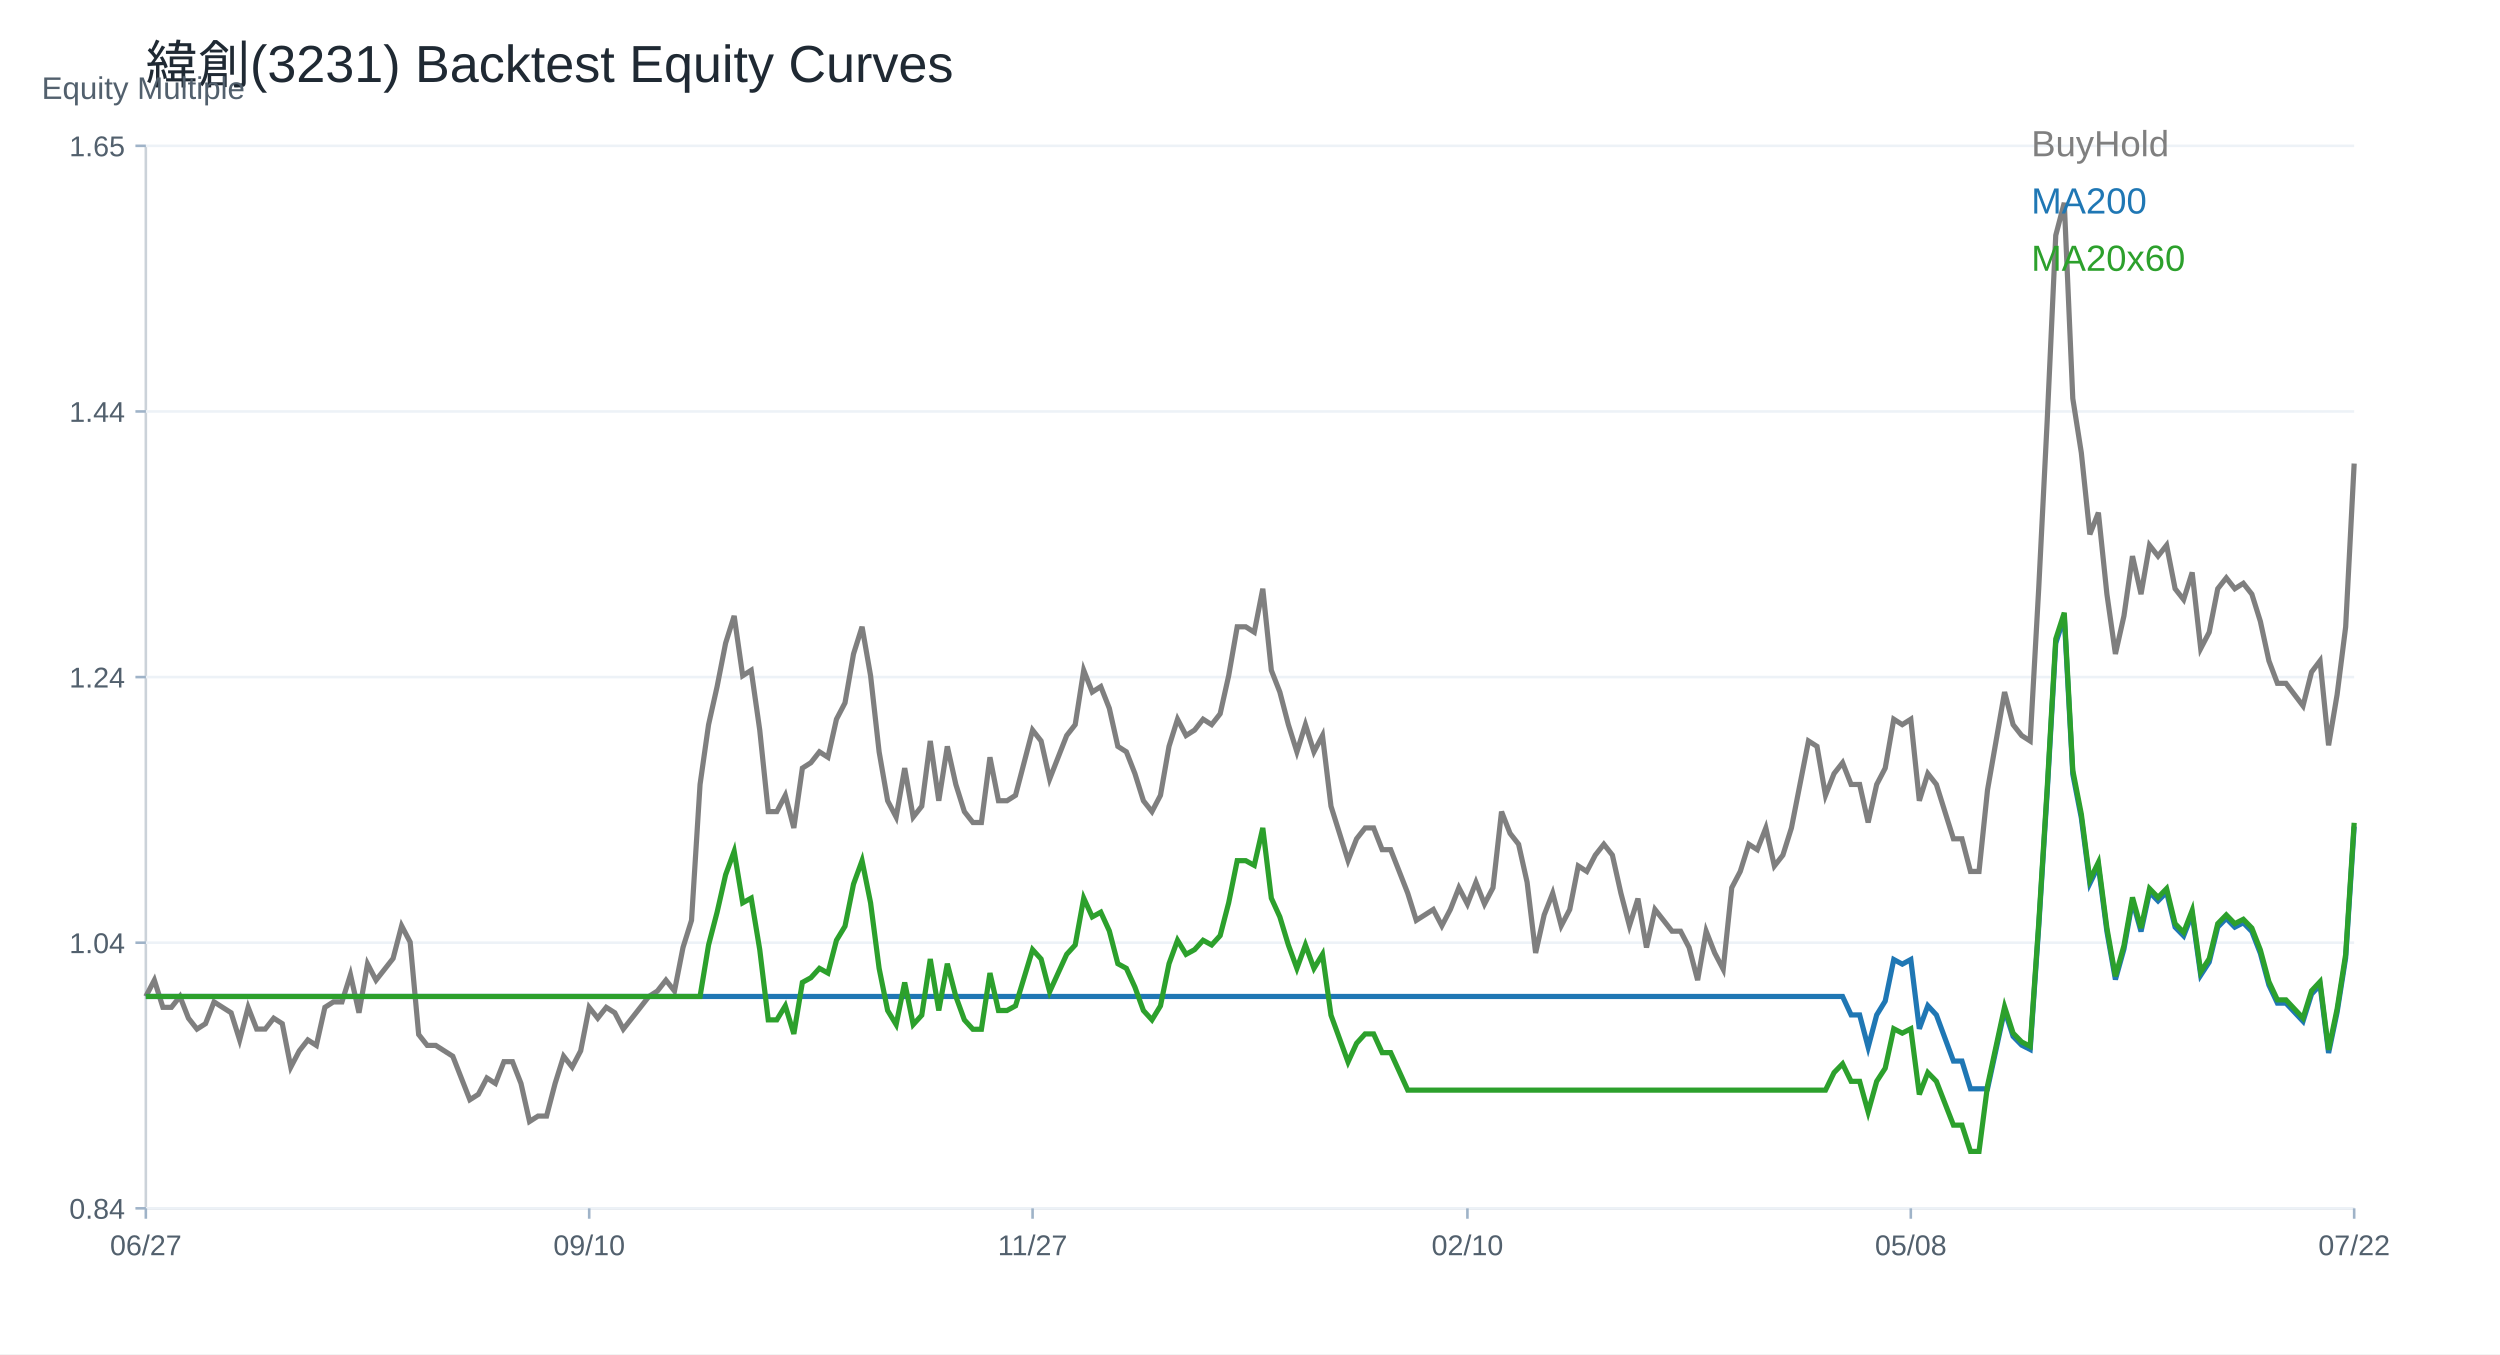
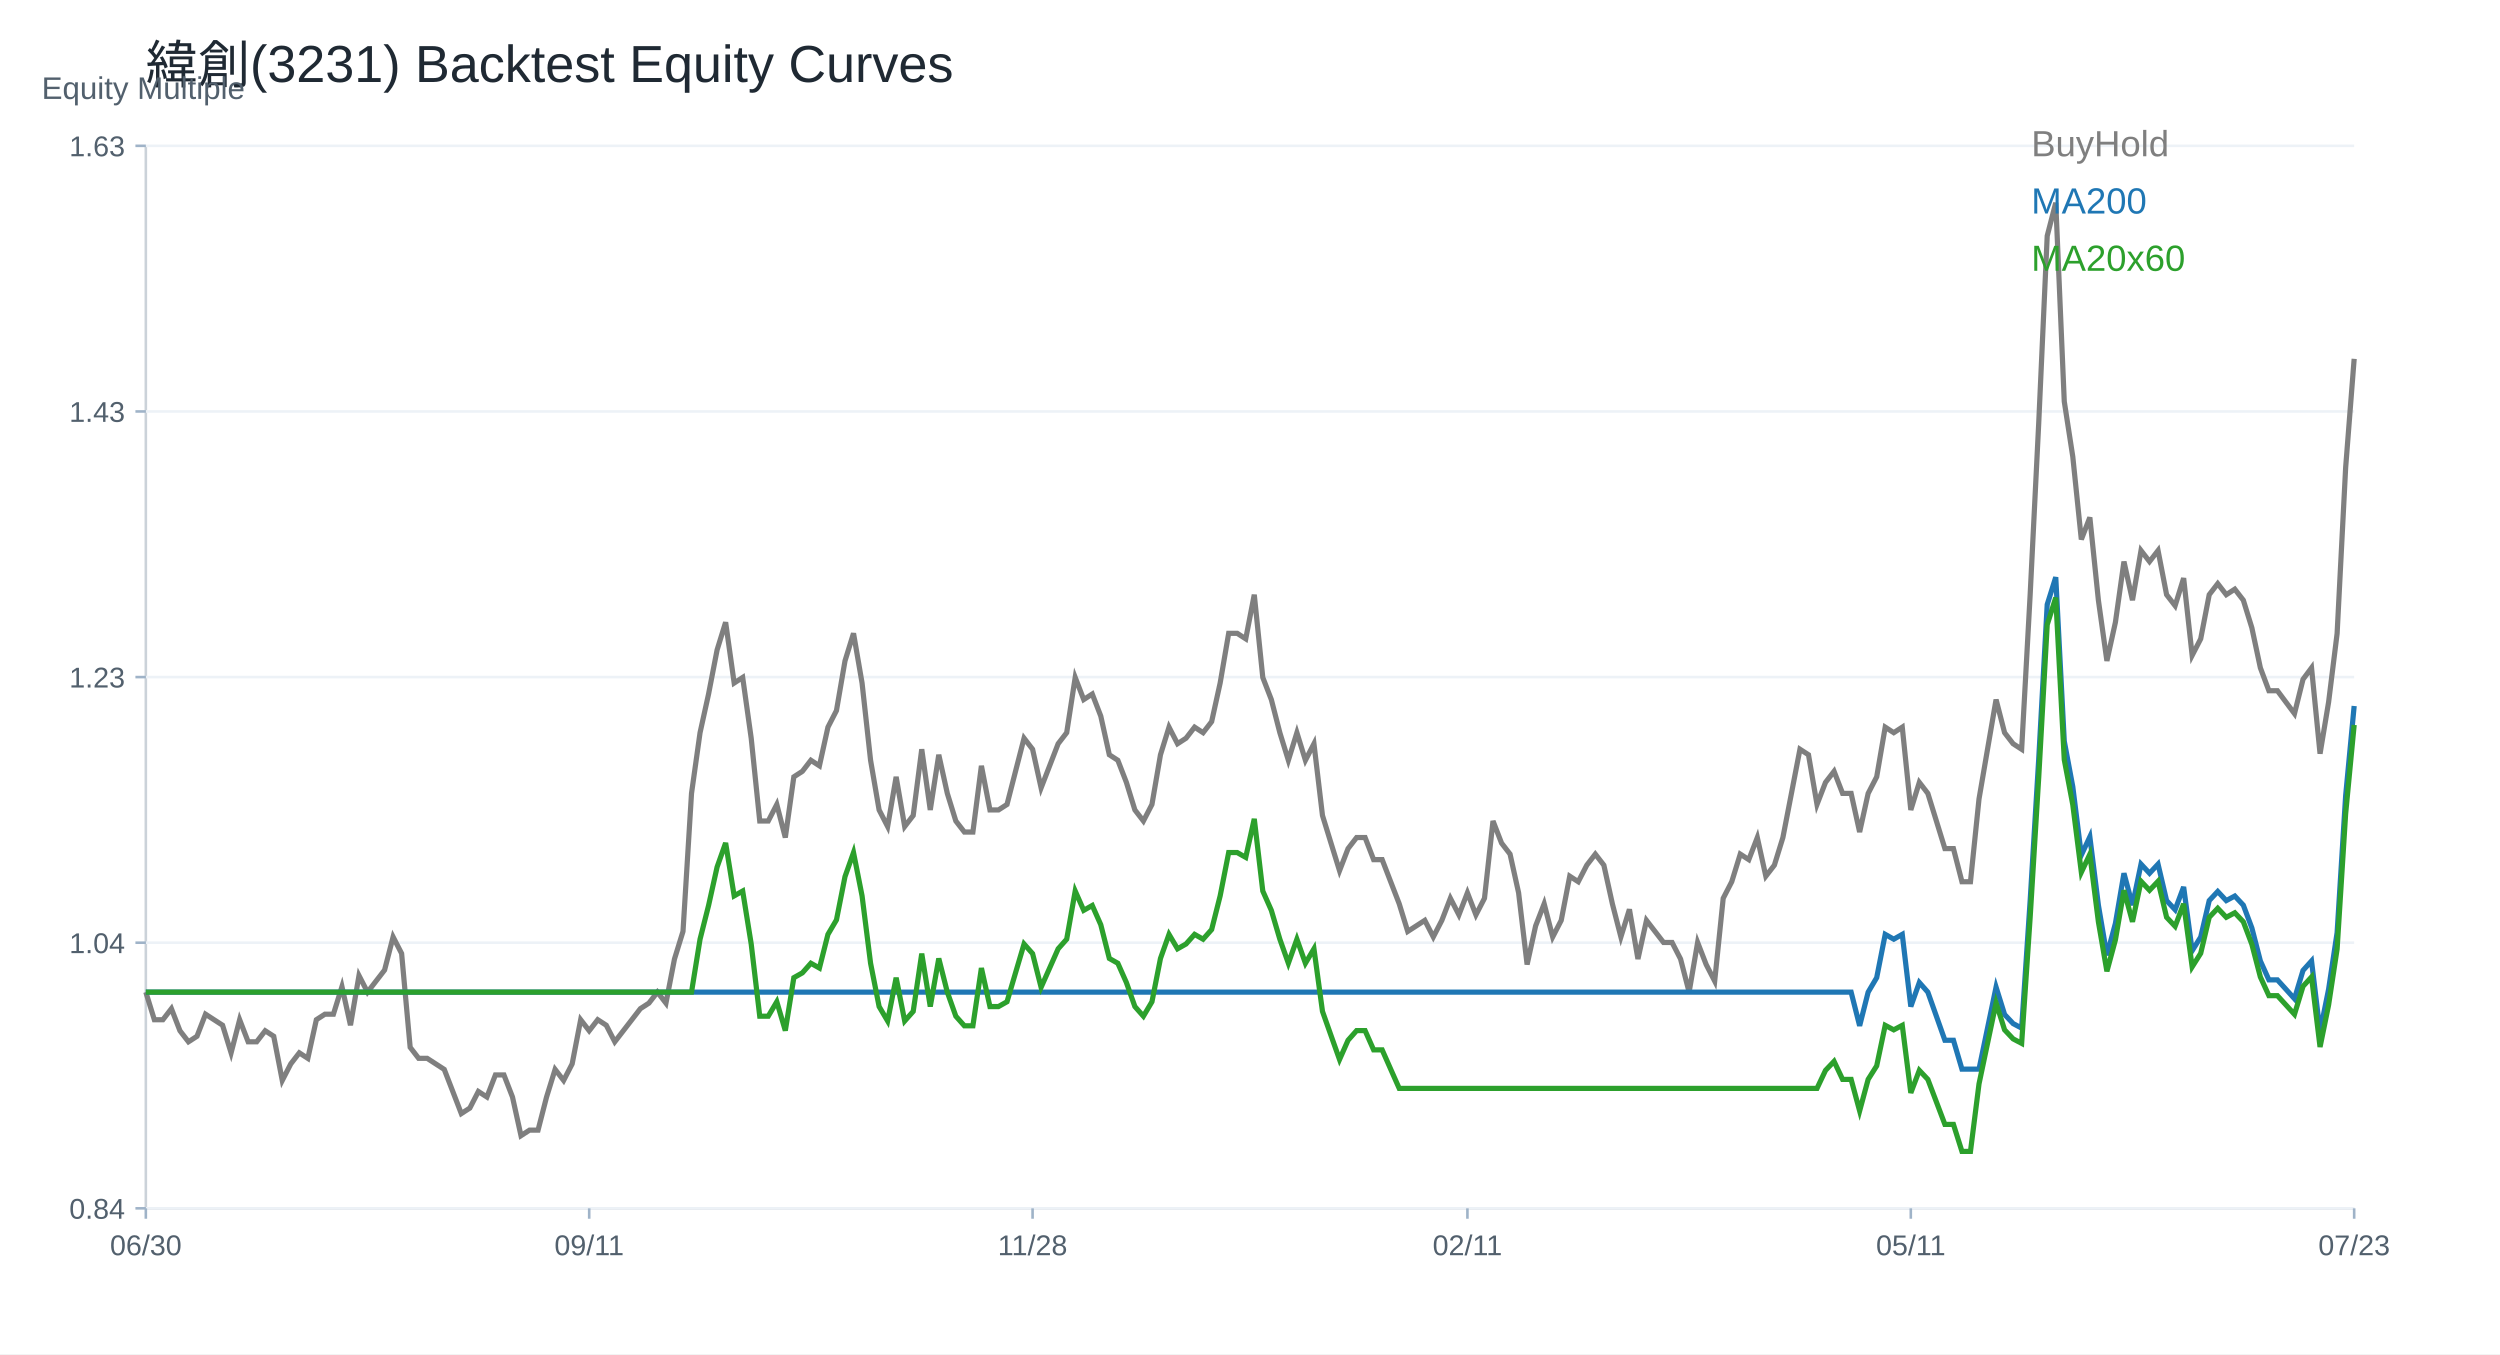
<svg xmlns="http://www.w3.org/2000/svg" width="960" height="520" viewBox="0 0 960 520">
  <rect width="100%" height="100%" fill="white" />
  <text x="56.00" y="32.00" font-size="20" font-family="Arial" fill="#1f2933" text-anchor="start">緯創(3231) Backtest Equity Curves</text>
  <line x1="56" y1="464" x2="904" y2="464" stroke="#cbd2d9" />
  <line x1="56" y1="56" x2="56" y2="464" stroke="#cbd2d9" />
  <text x="16.00" y="38.00" font-size="12" font-family="Arial" fill="#52606d" text-anchor="start">Equity Multiple</text>
  <line x1="56" y1="464.00" x2="904" y2="464.00" stroke="#edf2f7" />
  <line x1="52" y1="464.00" x2="56" y2="464.00" stroke="#9fb3c8" />
  <text x="48.00" y="468.00" font-size="11" font-family="Arial" fill="#52606d" text-anchor="end">0.84</text>
  <line x1="56" y1="362.00" x2="904" y2="362.00" stroke="#edf2f7" />
  <line x1="52" y1="362.00" x2="56" y2="362.00" stroke="#9fb3c8" />
  <text x="48.00" y="366.00" font-size="11" font-family="Arial" fill="#52606d" text-anchor="end">1.04</text>
  <line x1="56" y1="260.00" x2="904" y2="260.00" stroke="#edf2f7" />
  <line x1="52" y1="260.00" x2="56" y2="260.00" stroke="#9fb3c8" />
-   <text x="48.00" y="264.00" font-size="11" font-family="Arial" fill="#52606d" text-anchor="end">1.24</text>
+   <text x="48.00" y="264.00" font-size="11" font-family="Arial" fill="#52606d" text-anchor="end">1.23</text>
  <line x1="56" y1="158.00" x2="904" y2="158.00" stroke="#edf2f7" />
  <line x1="52" y1="158.00" x2="56" y2="158.00" stroke="#9fb3c8" />
-   <text x="48.00" y="162.00" font-size="11" font-family="Arial" fill="#52606d" text-anchor="end">1.44</text>
+   <text x="48.00" y="162.00" font-size="11" font-family="Arial" fill="#52606d" text-anchor="end">1.43</text>
  <line x1="56" y1="56.00" x2="904" y2="56.00" stroke="#edf2f7" />
  <line x1="52" y1="56.00" x2="56" y2="56.00" stroke="#9fb3c8" />
-   <text x="48.00" y="60.00" font-size="11" font-family="Arial" fill="#52606d" text-anchor="end">1.65</text>
+   <text x="48.00" y="60.00" font-size="11" font-family="Arial" fill="#52606d" text-anchor="end">1.63</text>
  <line x1="56.00" y1="464" x2="56.00" y2="468" stroke="#9fb3c8" />
-   <text x="56.00" y="482.00" font-size="11" font-family="Arial" fill="#52606d" text-anchor="middle">06/27</text>
+   <text x="56.00" y="482.00" font-size="11" font-family="Arial" fill="#52606d" text-anchor="middle">06/30</text>
  <line x1="226.25" y1="464" x2="226.25" y2="468" stroke="#9fb3c8" />
-   <text x="226.25" y="482.00" font-size="11" font-family="Arial" fill="#52606d" text-anchor="middle">09/10</text>
+   <text x="226.25" y="482.00" font-size="11" font-family="Arial" fill="#52606d" text-anchor="middle">09/11</text>
  <line x1="396.51" y1="464" x2="396.51" y2="468" stroke="#9fb3c8" />
-   <text x="396.51" y="482.00" font-size="11" font-family="Arial" fill="#52606d" text-anchor="middle">11/27</text>
+   <text x="396.51" y="482.00" font-size="11" font-family="Arial" fill="#52606d" text-anchor="middle">11/28</text>
  <line x1="563.49" y1="464" x2="563.49" y2="468" stroke="#9fb3c8" />
-   <text x="563.49" y="482.00" font-size="11" font-family="Arial" fill="#52606d" text-anchor="middle">02/10</text>
+   <text x="563.49" y="482.00" font-size="11" font-family="Arial" fill="#52606d" text-anchor="middle">02/11</text>
  <line x1="733.75" y1="464" x2="733.75" y2="468" stroke="#9fb3c8" />
-   <text x="733.75" y="482.00" font-size="11" font-family="Arial" fill="#52606d" text-anchor="middle">05/08</text>
+   <text x="733.75" y="482.00" font-size="11" font-family="Arial" fill="#52606d" text-anchor="middle">05/11</text>
  <line x1="904.00" y1="464" x2="904.00" y2="468" stroke="#9fb3c8" />
-   <text x="904.00" y="482.00" font-size="11" font-family="Arial" fill="#52606d" text-anchor="middle">07/22</text>
-   <polyline fill="none" stroke="#7f7f7f" stroke-width="2" points="56.00,382.64 59.27,376.38 62.55,386.82 65.82,386.82 69.10,382.64 72.37,390.99 75.64,395.17 78.92,393.08 82.19,384.73 85.47,386.82 88.74,388.90 92.02,399.34 95.29,386.82 98.56,395.17 101.84,395.17 105.11,390.99 108.39,393.08 111.66,409.78 114.93,403.52 118.21,399.34 121.48,401.43 124.76,386.82 128.03,384.73 131.31,384.73 134.58,374.29 137.85,388.90 141.13,370.12 144.40,376.38 147.68,372.20 150.95,368.03 154.22,355.50 157.50,361.77 160.77,397.25 164.05,401.43 167.32,401.43 170.59,403.52 173.87,405.60 177.14,413.95 180.42,422.30 183.69,420.22 186.97,413.95 190.24,416.04 193.51,407.69 196.79,407.69 200.06,416.04 203.34,430.65 206.61,428.57 209.88,428.57 213.16,416.04 216.43,405.60 219.71,409.78 222.98,403.52 226.25,386.82 229.53,390.99 232.80,386.82 236.08,388.90 239.35,395.17 242.63,390.99 245.90,386.82 249.17,382.64 252.45,380.55 255.72,376.38 259.00,380.55 262.27,363.85 265.54,353.41 268.82,301.23 272.09,278.26 275.37,263.65 278.64,246.95 281.92,236.51 285.19,259.47 288.46,257.39 291.74,280.35 295.01,311.66 298.29,311.66 301.56,305.40 304.83,317.93 308.11,294.96 311.38,292.88 314.66,288.70 317.93,290.79 321.20,276.18 324.48,269.91 327.75,251.12 331.03,240.69 334.30,259.47 337.58,288.70 340.85,307.49 344.12,313.75 347.40,294.96 350.67,313.75 353.95,309.58 357.22,284.53 360.49,307.49 363.77,286.61 367.04,301.23 370.32,311.66 373.59,315.84 376.86,315.84 380.14,290.79 383.41,307.49 386.69,307.49 389.96,305.40 393.24,292.88 396.51,280.35 399.78,284.53 403.06,299.14 406.33,290.79 409.61,282.44 412.88,278.26 416.15,257.39 419.43,265.74 422.70,263.65 425.98,272.00 429.25,286.61 432.53,288.70 435.80,297.05 439.07,307.49 442.35,311.66 445.62,305.40 448.90,286.61 452.17,276.18 455.44,282.44 458.72,280.35 461.99,276.18 465.27,278.26 468.54,274.09 471.81,259.47 475.09,240.69 478.36,240.69 481.64,242.77 484.91,226.07 488.19,257.39 491.46,265.74 494.73,278.26 498.01,288.70 501.28,278.26 504.56,288.70 507.83,282.44 511.10,309.58 514.38,320.01 517.65,330.45 520.93,322.10 524.20,317.93 527.47,317.93 530.75,326.28 534.02,326.28 537.30,334.63 540.57,342.98 543.85,353.41 547.12,351.33 550.39,349.24 553.67,355.50 556.94,349.24 560.22,340.89 563.49,347.15 566.76,338.80 570.04,347.15 573.31,340.89 576.59,311.66 579.86,320.01 583.14,324.19 586.41,338.80 589.68,365.94 592.96,351.33 596.23,342.98 599.51,355.50 602.78,349.24 606.05,332.54 609.33,334.63 612.60,328.36 615.88,324.19 619.15,328.36 622.42,342.98 625.70,355.50 628.97,345.06 632.25,363.85 635.52,349.24 638.80,353.41 642.07,357.59 645.34,357.59 648.62,363.85 651.89,376.38 655.17,357.59 658.44,365.94 661.71,372.20 664.99,340.89 668.26,334.63 671.54,324.19 674.81,326.28 678.08,317.93 681.36,332.54 684.63,328.36 687.91,317.93 691.18,301.23 694.46,284.53 697.73,286.61 701.00,305.40 704.28,297.05 707.55,292.88 710.83,301.23 714.10,301.23 717.37,315.84 720.65,301.23 723.92,294.96 727.20,276.18 730.47,278.26 733.75,276.18 737.02,307.49 740.29,297.05 743.57,301.23 746.84,311.66 750.12,322.10 753.39,322.10 756.66,334.63 759.94,334.63 763.21,303.31 766.49,284.53 769.76,265.74 773.03,278.26 776.31,282.44 779.58,284.53 782.86,226.07 786.13,161.36 789.41,90.38 792.68,77.86 795.95,153.01 799.23,173.88 802.50,205.20 805.78,196.85 809.05,228.16 812.32,251.12 815.60,236.51 818.87,213.55 822.15,228.16 825.42,209.37 828.69,213.55 831.97,209.37 835.24,226.07 838.52,230.25 841.79,219.81 845.07,249.04 848.34,242.77 851.61,226.07 854.89,221.90 858.16,226.07 861.44,223.99 864.71,228.16 867.98,238.60 871.26,253.75 874.53,262.40 877.81,262.40 881.08,266.73 884.36,271.06 887.63,258.07 890.90,253.75 894.18,286.21 897.45,266.73 900.73,240.76 904.00,178.00" />
+   <text x="904.00" y="482.00" font-size="11" font-family="Arial" fill="#52606d" text-anchor="middle">07/23</text>
+   <polyline fill="none" stroke="#7f7f7f" stroke-width="2" points="56.00,380.98 59.27,391.57 62.55,391.57 65.82,387.33 69.10,395.81 72.37,400.05 75.64,397.93 78.92,389.45 82.19,391.57 85.47,393.69 88.74,404.29 92.02,391.57 95.29,400.05 98.56,400.05 101.84,395.81 105.11,397.93 108.39,414.89 111.66,408.53 114.93,404.29 118.21,406.41 121.48,391.57 124.76,389.45 128.03,389.45 131.31,378.86 134.58,393.69 137.85,374.62 141.13,380.98 144.40,376.74 147.68,372.50 150.95,359.78 154.22,366.14 157.50,402.17 160.77,406.41 164.05,406.41 167.32,408.53 170.59,410.65 173.87,419.13 177.14,427.61 180.42,425.49 183.69,419.13 186.97,421.25 190.24,412.77 193.51,412.77 196.79,421.25 200.06,436.09 203.34,433.97 206.61,433.97 209.88,421.25 213.16,410.65 216.43,414.89 219.71,408.53 222.98,391.57 226.25,395.81 229.53,391.57 232.80,393.69 236.08,400.05 239.35,395.81 242.63,391.57 245.90,387.33 249.17,385.21 252.45,380.98 255.72,385.21 259.00,368.26 262.27,357.66 265.54,304.67 268.82,281.35 272.09,266.51 275.37,249.55 278.64,238.95 281.92,262.27 285.19,260.15 288.46,283.47 291.74,315.26 295.01,315.26 298.29,308.91 301.56,321.62 304.83,298.31 308.11,296.19 311.38,291.95 314.66,294.07 317.93,279.23 321.20,272.87 324.48,253.79 327.75,243.19 331.03,262.27 334.30,291.95 337.58,311.02 340.85,317.38 344.12,298.31 347.40,317.38 350.67,313.14 353.95,287.71 357.22,311.02 360.49,289.83 363.77,304.67 367.04,315.26 370.32,319.50 373.59,319.50 376.86,294.07 380.14,311.02 383.41,311.02 386.69,308.91 389.96,296.19 393.24,283.47 396.51,287.71 399.78,302.55 403.06,294.07 406.33,285.59 409.61,281.35 412.88,260.15 416.15,268.63 419.43,266.51 422.70,274.99 425.98,289.83 429.25,291.95 432.53,300.43 435.80,311.02 439.07,315.26 442.35,308.91 445.62,289.83 448.90,279.23 452.17,285.59 455.44,283.47 458.72,279.23 461.99,281.35 465.27,277.11 468.54,262.27 471.81,243.19 475.09,243.19 478.36,245.31 481.64,228.36 484.91,260.15 488.19,268.63 491.46,281.35 494.73,291.95 498.01,281.35 501.28,291.95 504.56,285.59 507.83,313.14 511.10,323.74 514.38,334.34 517.65,325.86 520.93,321.62 524.20,321.62 527.47,330.10 530.75,330.10 534.02,338.58 537.30,347.06 540.57,357.66 543.85,355.54 547.12,353.42 550.39,359.78 553.67,353.42 556.94,344.94 560.22,351.30 563.49,342.82 566.76,351.30 570.04,344.94 573.31,315.26 576.59,323.74 579.86,327.98 583.14,342.82 586.41,370.38 589.68,355.54 592.96,347.06 596.23,359.78 599.51,353.42 602.78,336.46 606.05,338.58 609.33,332.22 612.60,327.98 615.88,332.22 619.15,347.06 622.42,359.78 625.70,349.18 628.97,368.26 632.25,353.42 635.52,357.66 638.80,361.90 642.07,361.90 645.34,368.26 648.62,380.98 651.89,361.90 655.17,370.38 658.44,376.74 661.71,344.94 664.99,338.58 668.26,327.98 671.54,330.10 674.81,321.62 678.08,336.46 681.36,332.22 684.63,321.62 687.91,304.67 691.18,287.71 694.46,289.83 697.73,308.91 701.00,300.43 704.28,296.19 707.55,304.67 710.83,304.67 714.10,319.50 717.37,304.67 720.65,298.31 723.92,279.23 727.20,281.35 730.47,279.23 733.75,311.02 737.02,300.43 740.29,304.67 743.57,315.26 746.84,325.86 750.12,325.86 753.39,338.58 756.66,338.58 759.94,306.79 763.21,287.71 766.49,268.63 769.76,281.35 773.03,285.59 776.31,287.71 779.58,228.36 782.86,162.65 786.13,90.58 789.41,77.86 792.68,154.17 795.95,175.36 799.23,207.16 802.50,198.68 805.78,230.48 809.05,253.79 812.32,238.95 815.60,215.64 818.87,230.48 822.15,211.40 825.42,215.64 828.69,211.40 831.97,228.36 835.24,232.60 838.52,222.00 841.79,251.67 845.07,245.31 848.34,228.36 851.61,224.12 854.89,228.36 858.16,226.24 861.44,230.48 864.71,241.07 867.98,256.45 871.26,265.24 874.53,265.24 877.81,269.64 881.08,274.03 884.36,260.85 887.63,256.45 890.90,289.42 894.18,269.64 897.45,243.27 900.73,179.54 904.00,137.79" />
  <text x="780.00" y="60.00" font-size="14" font-family="Arial" fill="#7f7f7f" text-anchor="start">BuyHold</text>
-   <polyline fill="none" stroke="#1f77b4" stroke-width="2" points="56.00,382.64 59.27,382.64 62.55,382.64 65.82,382.64 69.10,382.64 72.37,382.64 75.64,382.64 78.92,382.64 82.19,382.64 85.47,382.64 88.74,382.64 92.02,382.64 95.29,382.64 98.56,382.64 101.84,382.64 105.11,382.64 108.39,382.64 111.66,382.64 114.93,382.64 118.21,382.64 121.48,382.64 124.76,382.64 128.03,382.64 131.31,382.64 134.58,382.64 137.85,382.64 141.13,382.64 144.40,382.64 147.68,382.64 150.95,382.64 154.22,382.64 157.50,382.64 160.77,382.64 164.05,382.64 167.32,382.64 170.59,382.64 173.87,382.64 177.14,382.64 180.42,382.64 183.69,382.64 186.97,382.64 190.24,382.64 193.51,382.64 196.79,382.64 200.06,382.64 203.34,382.64 206.61,382.64 209.88,382.64 213.16,382.64 216.43,382.64 219.71,382.64 222.98,382.64 226.25,382.64 229.53,382.64 232.80,382.64 236.08,382.64 239.35,382.64 242.63,382.64 245.90,382.64 249.17,382.64 252.45,382.64 255.72,382.64 259.00,382.64 262.27,382.64 265.54,382.64 268.82,382.64 272.09,382.64 275.37,382.64 278.64,382.64 281.92,382.64 285.19,382.64 288.46,382.64 291.74,382.64 295.01,382.64 298.29,382.64 301.56,382.64 304.83,382.64 308.11,382.64 311.38,382.64 314.66,382.64 317.93,382.64 321.20,382.64 324.48,382.64 327.75,382.64 331.03,382.64 334.30,382.64 337.58,382.64 340.85,382.64 344.12,382.64 347.40,382.64 350.67,382.64 353.95,382.64 357.22,382.64 360.49,382.64 363.77,382.64 367.04,382.64 370.32,382.64 373.59,382.64 376.86,382.64 380.14,382.64 383.41,382.64 386.69,382.64 389.96,382.64 393.24,382.64 396.51,382.64 399.78,382.64 403.06,382.64 406.33,382.64 409.61,382.64 412.88,382.64 416.15,382.64 419.43,382.64 422.70,382.64 425.98,382.64 429.25,382.64 432.53,382.64 435.80,382.64 439.07,382.64 442.35,382.64 445.62,382.64 448.90,382.64 452.17,382.64 455.44,382.64 458.72,382.64 461.99,382.64 465.27,382.64 468.54,382.64 471.81,382.64 475.09,382.64 478.36,382.64 481.64,382.64 484.91,382.64 488.19,382.64 491.46,382.64 494.73,382.64 498.01,382.64 501.28,382.64 504.56,382.64 507.83,382.64 511.10,382.64 514.38,382.64 517.65,382.64 520.93,382.64 524.20,382.64 527.47,382.64 530.75,382.64 534.02,382.64 537.30,382.64 540.57,382.64 543.85,382.64 547.12,382.64 550.39,382.64 553.67,382.64 556.94,382.64 560.22,382.64 563.49,382.64 566.76,382.64 570.04,382.64 573.31,382.64 576.59,382.64 579.86,382.64 583.14,382.64 586.41,382.64 589.68,382.64 592.96,382.64 596.23,382.64 599.51,382.64 602.78,382.64 606.05,382.64 609.33,382.64 612.60,382.64 615.88,382.64 619.15,382.64 622.42,382.64 625.70,382.64 628.97,382.64 632.25,382.64 635.52,382.64 638.80,382.64 642.07,382.64 645.34,382.64 648.62,382.64 651.89,382.64 655.17,382.64 658.44,382.64 661.71,382.64 664.99,382.64 668.26,382.64 671.54,382.64 674.81,382.64 678.08,382.64 681.36,382.64 684.63,382.64 687.91,382.64 691.18,382.64 694.46,382.64 697.73,382.64 701.00,382.64 704.28,382.64 707.55,382.64 710.83,389.73 714.10,389.73 717.37,402.14 720.65,389.73 723.92,384.41 727.20,368.46 730.47,370.23 733.75,368.46 737.02,395.05 740.29,386.19 743.57,389.73 746.84,398.59 750.12,407.46 753.39,407.46 756.66,418.09 759.94,418.09 763.21,418.09 766.49,402.99 769.76,387.90 773.03,397.96 776.31,401.32 779.58,402.99 782.86,356.02 786.13,304.01 789.41,246.97 792.68,236.91 795.95,297.30 799.23,314.08 802.50,339.24 805.78,332.53 809.05,357.70 812.32,376.15 815.60,364.41 818.87,345.95 822.15,357.70 825.42,342.60 828.69,345.95 831.97,342.60 835.24,356.02 838.52,359.38 841.79,350.99 845.07,374.47 848.34,369.44 851.61,356.02 854.89,352.66 858.16,356.02 861.44,354.34 864.71,357.70 867.98,366.09 871.26,378.26 874.53,385.21 877.81,385.21 881.08,388.69 884.36,392.17 887.63,381.74 890.90,378.26 894.18,404.35 897.45,388.69 900.73,367.82 904.00,317.39" />
+   <polyline fill="none" stroke="#1f77b4" stroke-width="2" points="56.00,380.98 59.27,380.98 62.55,380.98 65.82,380.98 69.10,380.98 72.37,380.98 75.64,380.98 78.92,380.98 82.19,380.98 85.47,380.98 88.74,380.98 92.02,380.98 95.29,380.98 98.56,380.98 101.84,380.98 105.11,380.98 108.39,380.98 111.66,380.98 114.93,380.98 118.21,380.98 121.48,380.98 124.76,380.98 128.03,380.98 131.31,380.98 134.58,380.98 137.85,380.98 141.13,380.98 144.40,380.98 147.68,380.98 150.95,380.98 154.22,380.98 157.50,380.98 160.77,380.98 164.05,380.98 167.32,380.98 170.59,380.98 173.87,380.98 177.14,380.98 180.42,380.98 183.69,380.98 186.97,380.98 190.24,380.98 193.51,380.98 196.79,380.98 200.06,380.98 203.34,380.98 206.61,380.98 209.88,380.98 213.16,380.98 216.43,380.98 219.71,380.98 222.98,380.98 226.25,380.98 229.53,380.98 232.80,380.98 236.08,380.98 239.35,380.98 242.63,380.98 245.90,380.98 249.17,380.98 252.45,380.98 255.72,380.98 259.00,380.98 262.27,380.98 265.54,380.98 268.82,380.98 272.09,380.98 275.37,380.98 278.64,380.98 281.92,380.98 285.19,380.98 288.46,380.98 291.74,380.98 295.01,380.98 298.29,380.98 301.56,380.98 304.83,380.98 308.11,380.98 311.38,380.98 314.66,380.98 317.93,380.98 321.20,380.98 324.48,380.98 327.75,380.98 331.03,380.98 334.30,380.98 337.58,380.98 340.85,380.98 344.12,380.98 347.40,380.98 350.67,380.98 353.95,380.98 357.22,380.98 360.49,380.98 363.77,380.98 367.04,380.98 370.32,380.98 373.59,380.98 376.86,380.98 380.14,380.98 383.41,380.98 386.69,380.98 389.96,380.98 393.24,380.98 396.51,380.98 399.78,380.98 403.06,380.98 406.33,380.98 409.61,380.98 412.88,380.98 416.15,380.98 419.43,380.98 422.70,380.98 425.98,380.98 429.25,380.98 432.53,380.98 435.80,380.98 439.07,380.98 442.35,380.98 445.62,380.98 448.90,380.98 452.17,380.98 455.44,380.98 458.72,380.98 461.99,380.98 465.27,380.98 468.54,380.98 471.81,380.98 475.09,380.98 478.36,380.98 481.64,380.98 484.91,380.98 488.19,380.98 491.46,380.98 494.73,380.98 498.01,380.98 501.28,380.98 504.56,380.98 507.83,380.98 511.10,380.98 514.38,380.98 517.65,380.98 520.93,380.98 524.20,380.98 527.47,380.98 530.75,380.98 534.02,380.98 537.30,380.98 540.57,380.98 543.85,380.98 547.12,380.98 550.39,380.98 553.67,380.98 556.94,380.98 560.22,380.98 563.49,380.98 566.76,380.98 570.04,380.98 573.31,380.98 576.59,380.98 579.86,380.98 583.14,380.98 586.41,380.98 589.68,380.98 592.96,380.98 596.23,380.98 599.51,380.98 602.78,380.98 606.05,380.98 609.33,380.98 612.60,380.98 615.88,380.98 619.15,380.98 622.42,380.98 625.70,380.98 628.97,380.98 632.25,380.98 635.52,380.98 638.80,380.98 642.07,380.98 645.34,380.98 648.62,380.98 651.89,380.98 655.17,380.98 658.44,380.98 661.71,380.98 664.99,380.98 668.26,380.98 671.54,380.98 674.81,380.98 678.08,380.98 681.36,380.98 684.63,380.98 687.91,380.98 691.18,380.98 694.46,380.98 697.73,380.98 701.00,380.98 704.28,380.98 707.55,380.98 710.83,380.98 714.10,393.91 717.37,380.98 720.65,375.43 723.92,358.80 727.20,360.65 730.47,358.80 733.75,386.52 737.02,377.28 740.29,380.98 743.57,390.22 746.84,399.46 750.12,399.46 753.39,410.55 756.66,410.55 759.94,410.55 763.21,394.80 766.49,379.06 769.76,389.56 773.03,393.05 776.31,394.80 779.58,345.83 782.86,291.60 786.13,232.13 789.41,221.64 792.68,284.61 795.95,302.10 799.23,328.34 802.50,321.34 805.78,347.58 809.05,366.82 812.32,354.57 815.60,335.33 818.87,347.58 822.15,331.83 825.42,335.33 828.69,331.83 831.97,345.83 835.24,349.33 838.52,340.58 841.79,365.07 845.07,359.82 848.34,345.83 851.61,342.33 854.89,345.83 858.16,344.08 861.44,347.58 864.71,356.32 867.98,369.01 871.26,376.27 874.53,376.27 877.81,379.89 881.08,383.52 884.36,372.64 887.63,369.01 890.90,396.21 894.18,379.89 897.45,358.13 900.73,305.55 904.00,271.10" />
  <text x="780.00" y="82.00" font-size="14" font-family="Arial" fill="#1f77b4" text-anchor="start">MA200</text>
-   <polyline fill="none" stroke="#2ca02c" stroke-width="2" points="56.00,382.64 59.27,382.64 62.55,382.64 65.82,382.64 69.10,382.64 72.37,382.64 75.64,382.64 78.92,382.64 82.19,382.64 85.47,382.64 88.74,382.64 92.02,382.64 95.29,382.64 98.56,382.64 101.84,382.64 105.11,382.64 108.39,382.64 111.66,382.64 114.93,382.64 118.21,382.64 121.48,382.64 124.76,382.64 128.03,382.64 131.31,382.64 134.58,382.64 137.85,382.64 141.13,382.64 144.40,382.64 147.68,382.64 150.95,382.64 154.22,382.64 157.50,382.64 160.77,382.64 164.05,382.64 167.32,382.64 170.59,382.64 173.87,382.64 177.14,382.64 180.42,382.64 183.69,382.64 186.97,382.64 190.24,382.64 193.51,382.64 196.79,382.64 200.06,382.64 203.34,382.64 206.61,382.64 209.88,382.64 213.16,382.64 216.43,382.64 219.71,382.64 222.98,382.64 226.25,382.64 229.53,382.64 232.80,382.64 236.08,382.64 239.35,382.64 242.63,382.64 245.90,382.64 249.17,382.64 252.45,382.64 255.72,382.64 259.00,382.64 262.27,382.64 265.54,382.64 268.82,382.64 272.09,362.86 275.37,350.28 278.64,335.90 281.92,326.91 285.19,346.68 288.46,344.89 291.74,364.66 295.01,391.63 298.29,391.63 301.56,386.24 304.83,397.02 308.11,377.25 311.38,375.45 314.66,371.85 317.93,373.65 321.20,361.07 324.48,355.67 327.75,339.49 331.03,330.50 334.30,346.68 337.58,371.85 340.85,388.03 344.12,393.43 347.40,377.25 350.67,393.43 353.95,389.83 357.22,368.26 360.49,388.03 363.77,370.06 367.04,382.64 370.32,391.63 373.59,395.23 376.86,395.23 380.14,373.65 383.41,388.03 386.69,388.03 389.96,386.24 393.24,375.45 396.51,364.66 399.78,368.26 403.06,380.84 406.33,373.65 409.61,366.46 412.88,362.86 416.15,344.89 419.43,352.08 422.70,350.28 425.98,357.47 429.25,370.06 432.53,371.85 435.80,379.04 439.07,388.03 442.35,391.63 445.62,386.24 448.90,370.06 452.17,361.07 455.44,366.46 458.72,364.66 461.99,361.07 465.27,362.86 468.54,359.27 471.81,346.68 475.09,330.50 478.36,330.50 481.64,332.30 484.91,317.92 488.19,344.89 491.46,352.08 494.73,362.86 498.01,371.85 501.28,362.86 504.56,371.85 507.83,366.46 511.10,389.83 514.38,398.82 517.65,407.81 520.93,400.62 524.20,397.02 527.47,397.02 530.75,404.21 534.02,404.21 537.30,411.41 540.57,418.60 543.85,418.60 547.12,418.60 550.39,418.60 553.67,418.60 556.94,418.60 560.22,418.60 563.49,418.60 566.76,418.60 570.04,418.60 573.31,418.60 576.59,418.60 579.86,418.60 583.14,418.60 586.41,418.60 589.68,418.60 592.96,418.60 596.23,418.60 599.51,418.60 602.78,418.60 606.05,418.60 609.33,418.60 612.60,418.60 615.88,418.60 619.15,418.60 622.42,418.60 625.70,418.60 628.97,418.60 632.25,418.60 635.52,418.60 638.80,418.60 642.07,418.60 645.34,418.60 648.62,418.60 651.89,418.60 655.17,418.60 658.44,418.60 661.71,418.60 664.99,418.60 668.26,418.60 671.54,418.60 674.81,418.60 678.08,418.60 681.36,418.60 684.63,418.60 687.91,418.60 691.18,418.60 694.46,418.60 697.73,418.60 701.00,418.60 704.28,411.87 707.55,408.51 710.83,415.23 714.10,415.23 717.37,427.01 720.65,415.23 723.92,410.19 727.20,395.05 730.47,396.73 733.75,395.05 737.02,420.28 740.29,411.87 743.57,415.23 746.84,423.64 750.12,432.05 753.39,432.05 756.66,442.14 759.94,442.14 763.21,416.92 766.49,401.78 769.76,386.64 773.03,396.73 776.31,400.10 779.58,401.78 782.86,354.69 786.13,302.55 789.41,245.37 792.68,235.28 795.95,295.82 799.23,312.64 802.50,337.87 805.78,331.14 809.05,356.37 812.32,374.87 815.60,363.10 818.87,344.60 822.15,356.37 825.42,341.23 828.69,344.60 831.97,341.23 835.24,354.69 838.52,358.05 841.79,349.64 845.07,373.19 848.34,368.14 851.61,354.69 854.89,351.32 858.16,354.69 861.44,353.01 864.71,356.37 867.98,364.78 871.26,376.98 874.53,383.95 877.81,383.95 881.08,387.44 884.36,390.93 887.63,380.47 890.90,376.98 894.18,403.13 897.45,387.44 900.73,366.52 904.00,315.96" />
+   <polyline fill="none" stroke="#2ca02c" stroke-width="2" points="56.00,380.98 59.27,380.98 62.55,380.98 65.82,380.98 69.10,380.98 72.37,380.98 75.64,380.98 78.92,380.98 82.19,380.98 85.47,380.98 88.74,380.98 92.02,380.98 95.29,380.98 98.56,380.98 101.84,380.98 105.11,380.98 108.39,380.98 111.66,380.98 114.93,380.98 118.21,380.98 121.48,380.98 124.76,380.98 128.03,380.98 131.31,380.98 134.58,380.98 137.85,380.98 141.13,380.98 144.40,380.98 147.68,380.98 150.95,380.98 154.22,380.98 157.50,380.98 160.77,380.98 164.05,380.98 167.32,380.98 170.59,380.98 173.87,380.98 177.14,380.98 180.42,380.98 183.69,380.98 186.97,380.98 190.24,380.98 193.51,380.98 196.79,380.98 200.06,380.98 203.34,380.98 206.61,380.98 209.88,380.98 213.16,380.98 216.43,380.98 219.71,380.98 222.98,380.98 226.25,380.98 229.53,380.98 232.80,380.98 236.08,380.98 239.35,380.98 242.63,380.98 245.90,380.98 249.17,380.98 252.45,380.98 255.72,380.98 259.00,380.98 262.27,380.98 265.54,380.98 268.82,360.65 272.09,347.71 275.37,332.92 278.64,323.68 281.92,344.01 285.19,342.16 288.46,362.49 291.74,390.22 295.01,390.22 298.29,384.67 301.56,395.76 304.83,375.43 308.11,373.58 311.38,369.89 314.66,371.73 317.93,358.80 321.20,353.25 324.48,336.62 327.75,327.38 331.03,344.01 334.30,369.89 337.58,386.52 340.85,392.06 344.12,375.43 347.40,392.06 350.67,388.37 353.95,366.19 357.22,386.52 360.49,368.04 363.77,380.98 367.04,390.22 370.32,393.91 373.59,393.91 376.86,371.73 380.14,386.52 383.41,386.52 386.69,384.67 389.96,373.58 393.24,362.49 396.51,366.19 399.78,379.13 403.06,371.73 406.33,364.34 409.61,360.65 412.88,342.16 416.15,349.56 419.43,347.71 422.70,355.10 425.98,368.04 429.25,369.89 432.53,377.28 435.80,386.52 439.07,390.22 442.35,384.67 445.62,368.04 448.90,358.80 452.17,364.34 455.44,362.49 458.72,358.80 461.99,360.65 465.27,356.95 468.54,344.01 471.81,327.38 475.09,327.38 478.36,329.23 481.64,314.44 484.91,342.16 488.19,349.56 491.46,360.65 494.73,369.89 498.01,360.65 501.28,369.89 504.56,364.34 507.83,388.37 511.10,397.61 514.38,406.85 517.65,399.46 520.93,395.76 524.20,395.76 527.47,403.15 530.75,403.15 534.02,410.55 537.30,417.94 540.57,417.94 543.85,417.94 547.12,417.94 550.39,417.94 553.67,417.94 556.94,417.94 560.22,417.94 563.49,417.94 566.76,417.94 570.04,417.94 573.31,417.94 576.59,417.94 579.86,417.94 583.14,417.94 586.41,417.94 589.68,417.94 592.96,417.94 596.23,417.94 599.51,417.94 602.78,417.94 606.05,417.94 609.33,417.94 612.60,417.94 615.88,417.94 619.15,417.94 622.42,417.94 625.70,417.94 628.97,417.94 632.25,417.94 635.52,417.94 638.80,417.94 642.07,417.94 645.34,417.94 648.62,417.94 651.89,417.94 655.17,417.94 658.44,417.94 661.71,417.94 664.99,417.94 668.26,417.94 671.54,417.94 674.81,417.94 678.08,417.94 681.36,417.94 684.63,417.94 687.91,417.94 691.18,417.94 694.46,417.94 697.73,417.94 701.00,411.02 704.28,407.56 707.55,414.48 710.83,414.48 714.10,426.58 717.37,414.48 720.65,409.29 723.92,393.73 727.20,395.46 730.47,393.73 733.75,419.67 737.02,411.02 740.29,414.48 743.57,423.12 746.84,431.77 750.12,431.77 753.39,442.14 756.66,442.14 759.94,416.21 763.21,400.65 766.49,385.09 769.76,395.46 773.03,398.92 776.31,400.65 779.58,352.24 782.86,298.64 786.13,239.86 789.41,229.49 792.68,291.73 795.95,309.02 799.23,334.95 802.50,328.03 805.78,353.97 809.05,372.99 812.32,360.88 815.60,341.87 818.87,353.97 822.15,338.41 825.42,341.87 828.69,338.41 831.97,352.24 835.24,355.70 838.52,347.05 841.79,371.26 845.07,366.07 848.34,352.24 851.61,348.78 854.89,352.24 858.16,350.51 861.44,353.97 864.71,362.61 867.98,375.16 871.26,382.33 874.53,382.33 877.81,385.91 881.08,389.50 884.36,378.74 887.63,375.16 890.90,402.04 894.18,385.91 897.45,364.40 900.73,312.43 904.00,278.37" />
  <text x="780.00" y="104.00" font-size="14" font-family="Arial" fill="#2ca02c" text-anchor="start">MA20x60</text>
</svg>
